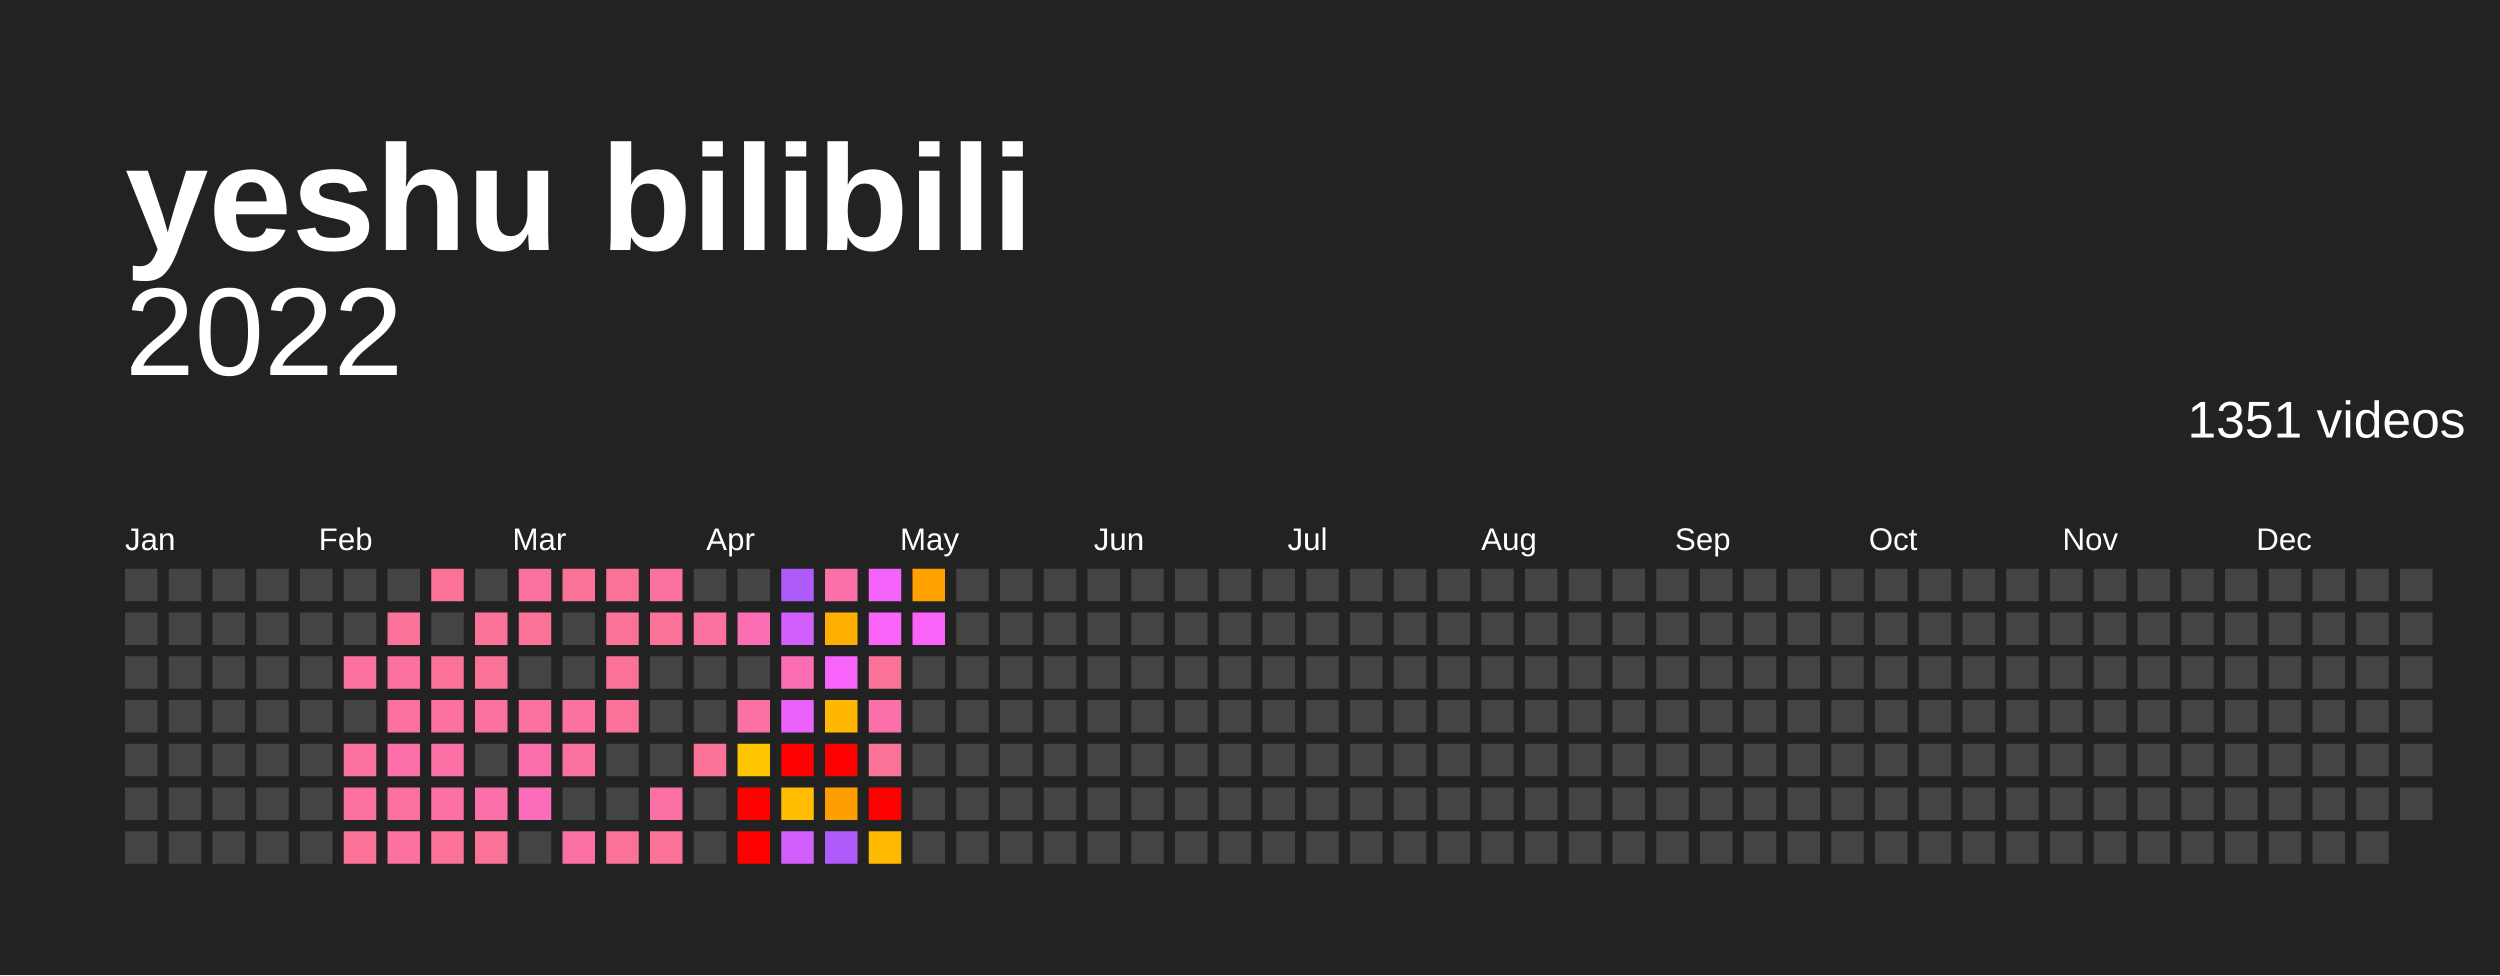
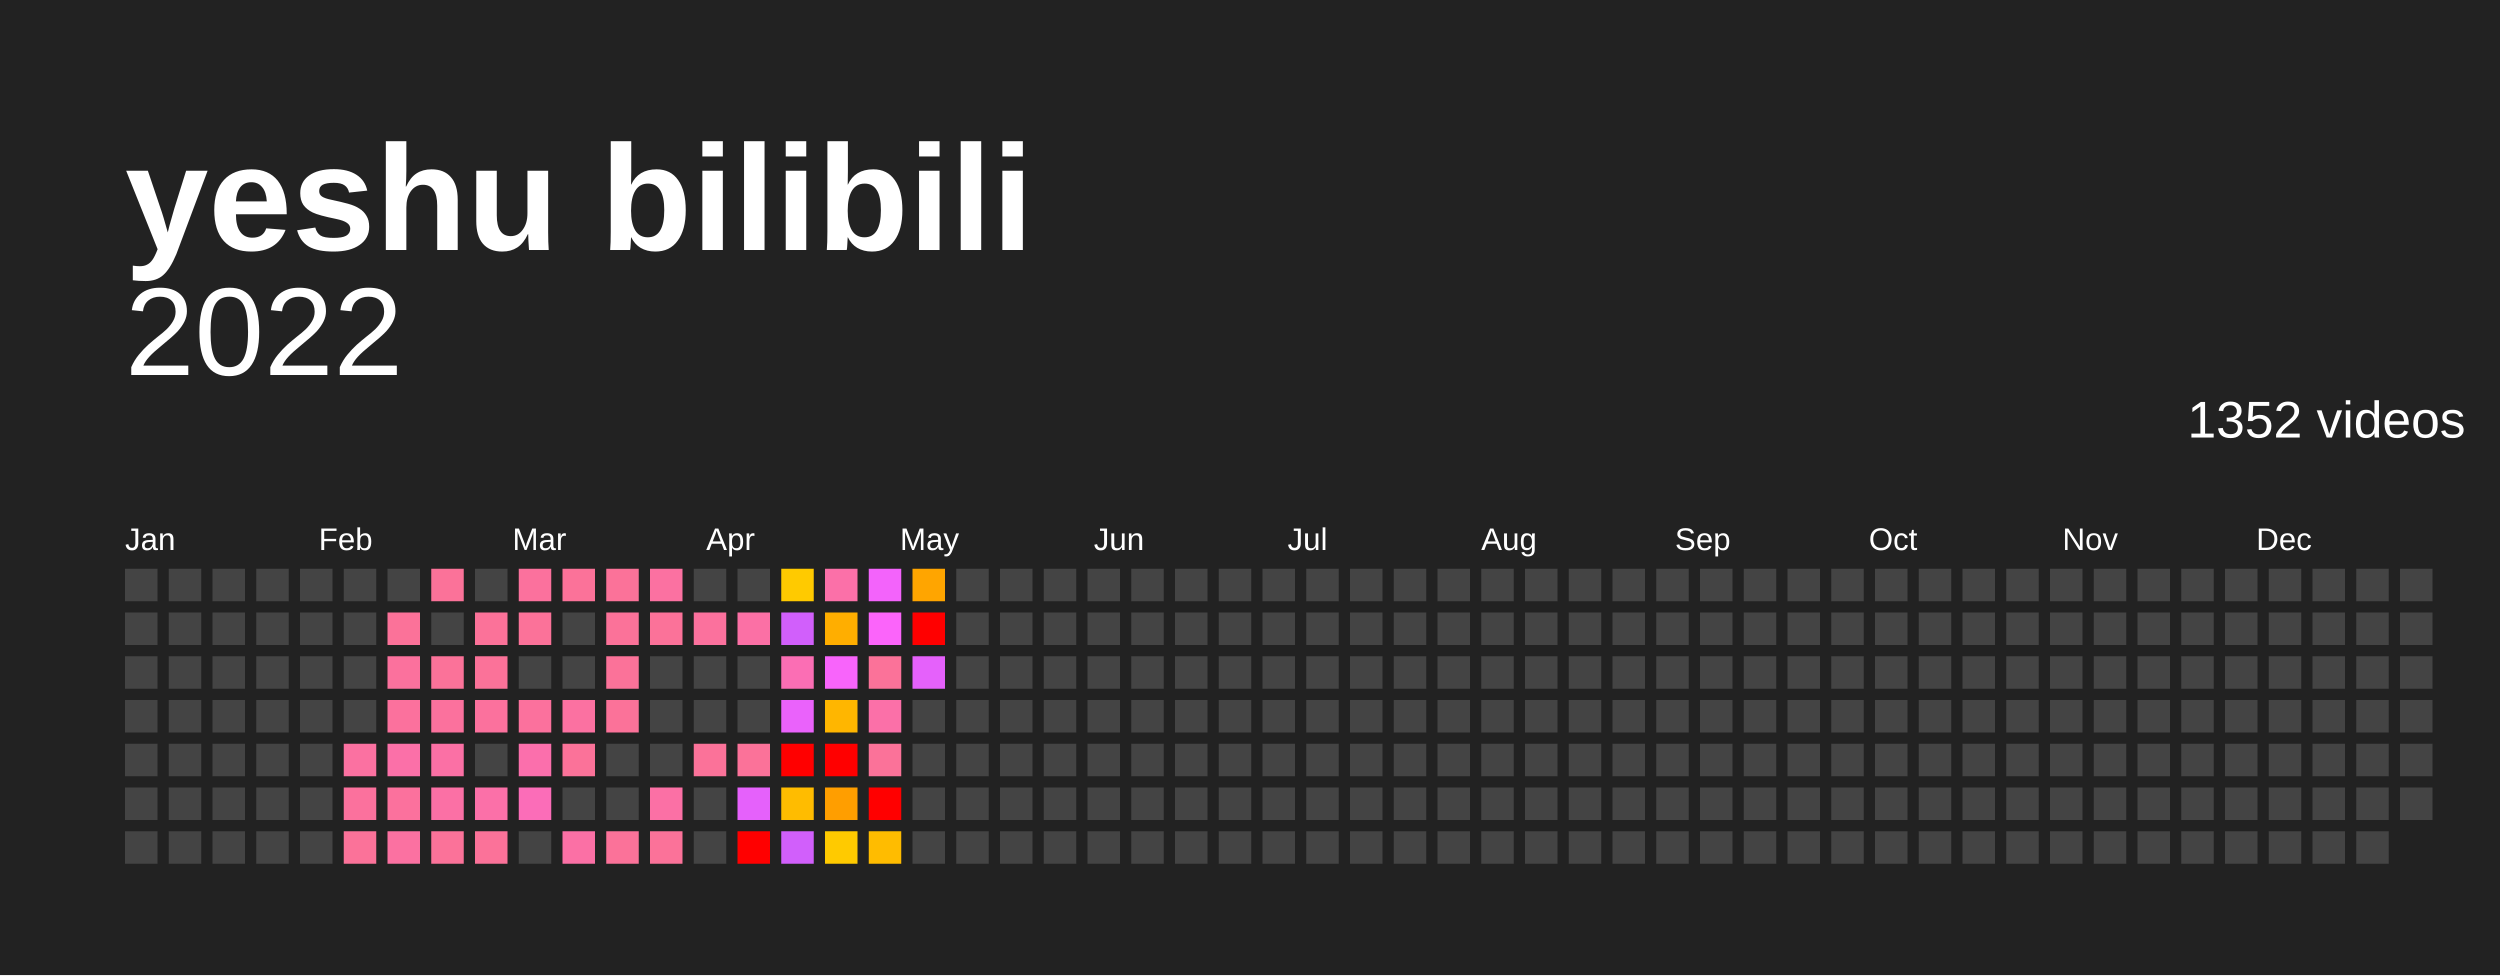
<svg xmlns="http://www.w3.org/2000/svg" baseProfile="full" height="78mm" version="1.1" viewBox="0,0,200,78" width="200mm">
  <defs />
  <rect fill="#222222" height="78" width="200" x="0" y="0" />
  <text fill="#FFFFFF" style="font-size:12px; font-family:Arial; font-weight:bold;" x="10" y="20">yeshu bilibili</text>
  <text alignment-baseline="hanging" fill="#FFFFFF" style="font-size:10.0px; font-family:Arial;" x="10" y="30">2022</text>
-   <text alignment-baseline="hanging" fill="#FFFFFF" style="font-size:4.125px; font-family:Arial;" x="175" y="35">1351 videos</text>
+   <text alignment-baseline="hanging" fill="#FFFFFF" style="font-size:4.125px; font-family:Arial;" x="175" y="35">1352 videos</text>
  <text fill="#FFFFFF" style="font-size:2.5px; font-family:Arial" x="10.0" y="44">Jan</text>
  <text fill="#FFFFFF" style="font-size:2.5px; font-family:Arial" x="25.5" y="44">Feb</text>
  <text fill="#FFFFFF" style="font-size:2.5px; font-family:Arial" x="41.0" y="44">Mar</text>
  <text fill="#FFFFFF" style="font-size:2.5px; font-family:Arial" x="56.5" y="44">Apr</text>
  <text fill="#FFFFFF" style="font-size:2.5px; font-family:Arial" x="72.0" y="44">May</text>
  <text fill="#FFFFFF" style="font-size:2.5px; font-family:Arial" x="87.5" y="44">Jun</text>
  <text fill="#FFFFFF" style="font-size:2.5px; font-family:Arial" x="103.0" y="44">Jul</text>
  <text fill="#FFFFFF" style="font-size:2.5px; font-family:Arial" x="118.5" y="44">Aug</text>
  <text fill="#FFFFFF" style="font-size:2.5px; font-family:Arial" x="134.0" y="44">Sep</text>
  <text fill="#FFFFFF" style="font-size:2.5px; font-family:Arial" x="149.5" y="44">Oct</text>
  <text fill="#FFFFFF" style="font-size:2.5px; font-family:Arial" x="165.0" y="44">Nov</text>
  <text fill="#FFFFFF" style="font-size:2.5px; font-family:Arial" x="180.5" y="44">Dec</text>
  <rect fill="#444444" height="2.6" width="2.6" x="10.0" y="45.5" />
  <rect fill="#444444" height="2.6" width="2.6" x="10.0" y="49.0" />
  <rect fill="#444444" height="2.6" width="2.6" x="10.0" y="52.5" />
  <rect fill="#444444" height="2.6" width="2.6" x="10.0" y="56.0" />
  <rect fill="#444444" height="2.6" width="2.6" x="10.0" y="59.5" />
  <rect fill="#444444" height="2.6" width="2.6" x="10.0" y="63.0" />
  <rect fill="#444444" height="2.6" width="2.6" x="10.0" y="66.5" />
  <rect fill="#444444" height="2.6" width="2.6" x="13.5" y="45.5" />
  <rect fill="#444444" height="2.6" width="2.6" x="13.5" y="49.0" />
  <rect fill="#444444" height="2.6" width="2.6" x="13.5" y="52.5" />
  <rect fill="#444444" height="2.6" width="2.6" x="13.5" y="56.0" />
  <rect fill="#444444" height="2.6" width="2.6" x="13.5" y="59.5" />
  <rect fill="#444444" height="2.6" width="2.6" x="13.5" y="63.0" />
  <rect fill="#444444" height="2.6" width="2.6" x="13.5" y="66.5" />
  <rect fill="#444444" height="2.6" width="2.6" x="17.0" y="45.5" />
  <rect fill="#444444" height="2.6" width="2.6" x="17.0" y="49.0" />
  <rect fill="#444444" height="2.6" width="2.6" x="17.0" y="52.5" />
  <rect fill="#444444" height="2.6" width="2.6" x="17.0" y="56.0" />
  <rect fill="#444444" height="2.6" width="2.6" x="17.0" y="59.5" />
  <rect fill="#444444" height="2.6" width="2.6" x="17.0" y="63.0" />
  <rect fill="#444444" height="2.6" width="2.6" x="17.0" y="66.5" />
  <rect fill="#444444" height="2.6" width="2.6" x="20.5" y="45.5" />
  <rect fill="#444444" height="2.6" width="2.6" x="20.5" y="49.0" />
  <rect fill="#444444" height="2.6" width="2.6" x="20.5" y="52.5" />
  <rect fill="#444444" height="2.6" width="2.6" x="20.5" y="56.0" />
  <rect fill="#444444" height="2.6" width="2.6" x="20.5" y="59.5" />
  <rect fill="#444444" height="2.6" width="2.6" x="20.5" y="63.0" />
  <rect fill="#444444" height="2.6" width="2.6" x="20.5" y="66.5" />
  <rect fill="#444444" height="2.6" width="2.6" x="24.0" y="45.5" />
  <rect fill="#444444" height="2.6" width="2.6" x="24.0" y="49.0" />
  <rect fill="#444444" height="2.6" width="2.6" x="24.0" y="52.5" />
  <rect fill="#444444" height="2.6" width="2.6" x="24.0" y="56.0" />
  <rect fill="#444444" height="2.6" width="2.6" x="24.0" y="59.5" />
  <rect fill="#444444" height="2.6" width="2.6" x="24.0" y="63.0" />
  <rect fill="#444444" height="2.6" width="2.6" x="24.0" y="66.5" />
  <rect fill="#444444" height="2.6" width="2.6" x="27.5" y="45.5" />
  <rect fill="#444444" height="2.6" width="2.6" x="27.5" y="49.0" />
-   <rect fill="#fb719d" height="2.6" width="2.6" x="27.5" y="52.5" />
+   <rect fill="#444444" height="2.6" width="2.6" x="27.5" y="52.5" />
  <rect fill="#444444" height="2.6" width="2.6" x="27.5" y="56.0" />
  <rect fill="#fb71a1" height="2.6" width="2.6" x="27.5" y="59.5" />
  <rect fill="#fb719d" height="2.6" width="2.6" x="27.5" y="63.0" />
  <rect fill="#fb7299" height="2.6" width="2.6" x="27.5" y="66.5" />
  <rect fill="#444444" height="2.6" width="2.6" x="31.0" y="45.5" />
  <rect fill="#fb7299" height="2.6" width="2.6" x="31.0" y="49.0" />
  <rect fill="#fb719d" height="2.6" width="2.6" x="31.0" y="52.5" />
  <rect fill="#fb719d" height="2.6" width="2.6" x="31.0" y="56.0" />
  <rect fill="#fb70a8" height="2.6" width="2.6" x="31.0" y="59.5" />
  <rect fill="#fb719d" height="2.6" width="2.6" x="31.0" y="63.0" />
  <rect fill="#fb71a1" height="2.6" width="2.6" x="31.0" y="66.5" />
  <rect fill="#fb7299" height="2.6" width="2.6" x="34.5" y="45.5" />
  <rect fill="#444444" height="2.6" width="2.6" x="34.5" y="49.0" />
  <rect fill="#fb7299" height="2.6" width="2.6" x="34.5" y="52.5" />
  <rect fill="#fb719d" height="2.6" width="2.6" x="34.5" y="56.0" />
-   <rect fill="#fb70a4" height="2.6" width="2.6" x="34.5" y="59.5" />
-   <rect fill="#fb70a4" height="2.6" width="2.6" x="34.5" y="63.0" />
+   <rect fill="#fb70a5" height="2.6" width="2.6" x="34.5" y="59.5" />
+   <rect fill="#fb70a5" height="2.6" width="2.6" x="34.5" y="63.0" />
  <rect fill="#fb7299" height="2.6" width="2.6" x="34.5" y="66.5" />
  <rect fill="#444444" height="2.6" width="2.6" x="38.0" y="45.5" />
  <rect fill="#fb7299" height="2.6" width="2.6" x="38.0" y="49.0" />
  <rect fill="#fb7299" height="2.6" width="2.6" x="38.0" y="52.5" />
  <rect fill="#fb719d" height="2.6" width="2.6" x="38.0" y="56.0" />
  <rect fill="#444444" height="2.6" width="2.6" x="38.0" y="59.5" />
  <rect fill="#fb70a8" height="2.6" width="2.6" x="38.0" y="63.0" />
  <rect fill="#fb7299" height="2.6" width="2.6" x="38.0" y="66.5" />
  <rect fill="#fb719d" height="2.6" width="2.6" x="41.5" y="45.5" />
  <rect fill="#fb7299" height="2.6" width="2.6" x="41.5" y="49.0" />
  <rect fill="#444444" height="2.6" width="2.6" x="41.5" y="52.5" />
  <rect fill="#fb719d" height="2.6" width="2.6" x="41.5" y="56.0" />
  <rect fill="#fb6fac" height="2.6" width="2.6" x="41.5" y="59.5" />
  <rect fill="#fb6db8" height="2.6" width="2.6" x="41.5" y="63.0" />
  <rect fill="#444444" height="2.6" width="2.6" x="41.5" y="66.5" />
  <rect fill="#fb7299" height="2.6" width="2.6" x="45.0" y="45.5" />
  <rect fill="#444444" height="2.6" width="2.6" x="45.0" y="49.0" />
  <rect fill="#444444" height="2.6" width="2.6" x="45.0" y="52.5" />
  <rect fill="#fb71a1" height="2.6" width="2.6" x="45.0" y="56.0" />
-   <rect fill="#fb719d" height="2.6" width="2.6" x="45.0" y="59.5" />
+   <rect fill="#fb7299" height="2.6" width="2.6" x="45.0" y="59.5" />
  <rect fill="#444444" height="2.6" width="2.6" x="45.0" y="63.0" />
-   <rect fill="#fb70a4" height="2.6" width="2.6" x="45.0" y="66.5" />
+   <rect fill="#fb70a5" height="2.6" width="2.6" x="45.0" y="66.5" />
  <rect fill="#fb7299" height="2.6" width="2.6" x="48.5" y="45.5" />
  <rect fill="#fb7299" height="2.6" width="2.6" x="48.5" y="49.0" />
  <rect fill="#fb7299" height="2.6" width="2.6" x="48.5" y="52.5" />
  <rect fill="#fb7299" height="2.6" width="2.6" x="48.5" y="56.0" />
  <rect fill="#444444" height="2.6" width="2.6" x="48.5" y="59.5" />
  <rect fill="#444444" height="2.6" width="2.6" x="48.5" y="63.0" />
  <rect fill="#fb7299" height="2.6" width="2.6" x="48.5" y="66.5" />
  <rect fill="#fb71a1" height="2.6" width="2.6" x="52.0" y="45.5" />
  <rect fill="#fb7299" height="2.6" width="2.6" x="52.0" y="49.0" />
  <rect fill="#444444" height="2.6" width="2.6" x="52.0" y="52.5" />
  <rect fill="#444444" height="2.6" width="2.6" x="52.0" y="56.0" />
  <rect fill="#444444" height="2.6" width="2.6" x="52.0" y="59.5" />
-   <rect fill="#fb70a4" height="2.6" width="2.6" x="52.0" y="63.0" />
+   <rect fill="#fb70a5" height="2.6" width="2.6" x="52.0" y="63.0" />
  <rect fill="#fb7299" height="2.6" width="2.6" x="52.0" y="66.5" />
  <rect fill="#444444" height="2.6" width="2.6" x="55.5" y="45.5" />
  <rect fill="#fb719d" height="2.6" width="2.6" x="55.5" y="49.0" />
  <rect fill="#444444" height="2.6" width="2.6" x="55.5" y="52.5" />
  <rect fill="#444444" height="2.6" width="2.6" x="55.5" y="56.0" />
  <rect fill="#fb7299" height="2.6" width="2.6" x="55.5" y="59.5" />
  <rect fill="#444444" height="2.6" width="2.6" x="55.5" y="63.0" />
  <rect fill="#444444" height="2.6" width="2.6" x="55.5" y="66.5" />
  <rect fill="#444444" height="2.6" width="2.6" x="59.0" y="45.5" />
-   <rect fill="#fb6eb4" height="2.6" width="2.6" x="59.0" y="49.0" />
+   <rect fill="#fb70a5" height="2.6" width="2.6" x="59.0" y="49.0" />
  <rect fill="#444444" height="2.6" width="2.6" x="59.0" y="52.5" />
-   <rect fill="#fb70a4" height="2.6" width="2.6" x="59.0" y="56.0" />
-   <rect fill="#ffc400" height="2.6" width="2.6" x="59.0" y="59.5" />
-   <rect fill="red" height="2.6" width="2.6" x="59.0" y="63.0" />
+   <rect fill="#444444" height="2.6" width="2.6" x="59.0" y="56.0" />
+   <rect fill="#fb7299" height="2.6" width="2.6" x="59.0" y="59.5" />
+   <rect fill="#e561fb" height="2.6" width="2.6" x="59.0" y="63.0" />
  <rect fill="red" height="2.6" width="2.6" x="59.0" y="66.5" />
-   <rect fill="#af5bfb" height="2.6" width="2.6" x="62.5" y="45.5" />
-   <rect fill="#d25ffb" height="2.6" width="2.6" x="62.5" y="49.0" />
+   <rect fill="#ffca00" height="2.6" width="2.6" x="62.5" y="45.5" />
+   <rect fill="#d15ffb" height="2.6" width="2.6" x="62.5" y="49.0" />
  <rect fill="#fb6eb4" height="2.6" width="2.6" x="62.5" y="52.5" />
  <rect fill="#ea62fb" height="2.6" width="2.6" x="62.5" y="56.0" />
  <rect fill="red" height="2.6" width="2.6" x="62.5" y="59.5" />
  <rect fill="#ffbc00" height="2.6" width="2.6" x="62.5" y="63.0" />
-   <rect fill="#d25ffb" height="2.6" width="2.6" x="62.5" y="66.5" />
+   <rect fill="#d15ffb" height="2.6" width="2.6" x="62.5" y="66.5" />
  <rect fill="#fb70a8" height="2.6" width="2.6" x="66.0" y="45.5" />
-   <rect fill="#ffaf00" height="2.6" width="2.6" x="66.0" y="49.0" />
+   <rect fill="#ffae00" height="2.6" width="2.6" x="66.0" y="49.0" />
  <rect fill="#f864fb" height="2.6" width="2.6" x="66.0" y="52.5" />
-   <rect fill="#ffb700" height="2.6" width="2.6" x="66.0" y="56.0" />
+   <rect fill="#ffb600" height="2.6" width="2.6" x="66.0" y="56.0" />
  <rect fill="red" height="2.6" width="2.6" x="66.0" y="59.5" />
  <rect fill="#ff9e00" height="2.6" width="2.6" x="66.0" y="63.0" />
-   <rect fill="#af5bfb" height="2.6" width="2.6" x="66.0" y="66.5" />
-   <rect fill="#f463fb" height="2.6" width="2.6" x="69.5" y="45.5" />
-   <rect fill="#fb64f9" height="2.6" width="2.6" x="69.5" y="49.0" />
+   <rect fill="#ffca00" height="2.6" width="2.6" x="66.0" y="66.5" />
+   <rect fill="#f363fb" height="2.6" width="2.6" x="69.5" y="45.5" />
+   <rect fill="#fb64fa" height="2.6" width="2.6" x="69.5" y="49.0" />
  <rect fill="#fb7299" height="2.6" width="2.6" x="69.5" y="52.5" />
  <rect fill="#fb70a8" height="2.6" width="2.6" x="69.5" y="56.0" />
  <rect fill="#fb7299" height="2.6" width="2.6" x="69.5" y="59.5" />
  <rect fill="red" height="2.6" width="2.6" x="69.5" y="63.0" />
-   <rect fill="#ffb900" height="2.6" width="2.6" x="69.5" y="66.5" />
-   <rect fill="#ffa200" height="2.6" width="2.6" x="73.0" y="45.5" />
-   <rect fill="#fb64f9" height="2.6" width="2.6" x="73.0" y="49.0" />
-   <rect fill="#444444" height="2.6" width="2.6" x="73.0" y="52.5" />
+   <rect fill="#ffbc00" height="2.6" width="2.6" x="69.5" y="66.5" />
+   <rect fill="#ffa500" height="2.6" width="2.6" x="73.0" y="45.5" />
+   <rect fill="red" height="2.6" width="2.6" x="73.0" y="49.0" />
+   <rect fill="#e561fb" height="2.6" width="2.6" x="73.0" y="52.5" />
  <rect fill="#444444" height="2.6" width="2.6" x="73.0" y="56.0" />
  <rect fill="#444444" height="2.6" width="2.6" x="73.0" y="59.5" />
  <rect fill="#444444" height="2.6" width="2.6" x="73.0" y="63.0" />
  <rect fill="#444444" height="2.6" width="2.6" x="73.0" y="66.5" />
  <rect fill="#444444" height="2.6" width="2.6" x="76.5" y="45.5" />
  <rect fill="#444444" height="2.6" width="2.6" x="76.5" y="49.0" />
  <rect fill="#444444" height="2.6" width="2.6" x="76.5" y="52.5" />
  <rect fill="#444444" height="2.6" width="2.6" x="76.5" y="56.0" />
  <rect fill="#444444" height="2.6" width="2.6" x="76.5" y="59.5" />
  <rect fill="#444444" height="2.6" width="2.6" x="76.5" y="63.0" />
  <rect fill="#444444" height="2.6" width="2.6" x="76.5" y="66.5" />
  <rect fill="#444444" height="2.6" width="2.6" x="80.0" y="45.5" />
  <rect fill="#444444" height="2.6" width="2.6" x="80.0" y="49.0" />
  <rect fill="#444444" height="2.6" width="2.6" x="80.0" y="52.5" />
  <rect fill="#444444" height="2.6" width="2.6" x="80.0" y="56.0" />
  <rect fill="#444444" height="2.6" width="2.6" x="80.0" y="59.5" />
  <rect fill="#444444" height="2.6" width="2.6" x="80.0" y="63.0" />
  <rect fill="#444444" height="2.6" width="2.6" x="80.0" y="66.5" />
  <rect fill="#444444" height="2.6" width="2.6" x="83.5" y="45.5" />
  <rect fill="#444444" height="2.6" width="2.6" x="83.5" y="49.0" />
  <rect fill="#444444" height="2.6" width="2.6" x="83.5" y="52.5" />
  <rect fill="#444444" height="2.6" width="2.6" x="83.5" y="56.0" />
  <rect fill="#444444" height="2.6" width="2.6" x="83.5" y="59.5" />
  <rect fill="#444444" height="2.6" width="2.6" x="83.5" y="63.0" />
  <rect fill="#444444" height="2.6" width="2.6" x="83.5" y="66.5" />
  <rect fill="#444444" height="2.6" width="2.6" x="87.0" y="45.5" />
  <rect fill="#444444" height="2.6" width="2.6" x="87.0" y="49.0" />
  <rect fill="#444444" height="2.6" width="2.6" x="87.0" y="52.5" />
  <rect fill="#444444" height="2.6" width="2.6" x="87.0" y="56.0" />
  <rect fill="#444444" height="2.6" width="2.6" x="87.0" y="59.5" />
  <rect fill="#444444" height="2.6" width="2.6" x="87.0" y="63.0" />
  <rect fill="#444444" height="2.6" width="2.6" x="87.0" y="66.5" />
  <rect fill="#444444" height="2.6" width="2.6" x="90.5" y="45.5" />
  <rect fill="#444444" height="2.6" width="2.6" x="90.5" y="49.0" />
  <rect fill="#444444" height="2.6" width="2.6" x="90.5" y="52.5" />
  <rect fill="#444444" height="2.6" width="2.6" x="90.5" y="56.0" />
  <rect fill="#444444" height="2.6" width="2.6" x="90.5" y="59.5" />
  <rect fill="#444444" height="2.6" width="2.6" x="90.5" y="63.0" />
  <rect fill="#444444" height="2.6" width="2.6" x="90.5" y="66.5" />
  <rect fill="#444444" height="2.6" width="2.6" x="94.0" y="45.5" />
  <rect fill="#444444" height="2.6" width="2.6" x="94.0" y="49.0" />
  <rect fill="#444444" height="2.6" width="2.6" x="94.0" y="52.5" />
  <rect fill="#444444" height="2.6" width="2.6" x="94.0" y="56.0" />
  <rect fill="#444444" height="2.6" width="2.6" x="94.0" y="59.5" />
  <rect fill="#444444" height="2.6" width="2.6" x="94.0" y="63.0" />
  <rect fill="#444444" height="2.6" width="2.6" x="94.0" y="66.5" />
  <rect fill="#444444" height="2.6" width="2.6" x="97.5" y="45.5" />
  <rect fill="#444444" height="2.6" width="2.6" x="97.5" y="49.0" />
  <rect fill="#444444" height="2.6" width="2.6" x="97.5" y="52.5" />
  <rect fill="#444444" height="2.6" width="2.6" x="97.5" y="56.0" />
  <rect fill="#444444" height="2.6" width="2.6" x="97.5" y="59.5" />
  <rect fill="#444444" height="2.6" width="2.6" x="97.5" y="63.0" />
  <rect fill="#444444" height="2.6" width="2.6" x="97.5" y="66.5" />
  <rect fill="#444444" height="2.6" width="2.6" x="101.0" y="45.5" />
  <rect fill="#444444" height="2.6" width="2.6" x="101.0" y="49.0" />
  <rect fill="#444444" height="2.6" width="2.6" x="101.0" y="52.5" />
  <rect fill="#444444" height="2.6" width="2.6" x="101.0" y="56.0" />
  <rect fill="#444444" height="2.6" width="2.6" x="101.0" y="59.5" />
  <rect fill="#444444" height="2.6" width="2.6" x="101.0" y="63.0" />
  <rect fill="#444444" height="2.6" width="2.6" x="101.0" y="66.5" />
  <rect fill="#444444" height="2.6" width="2.6" x="104.5" y="45.5" />
  <rect fill="#444444" height="2.6" width="2.6" x="104.5" y="49.0" />
  <rect fill="#444444" height="2.6" width="2.6" x="104.5" y="52.5" />
  <rect fill="#444444" height="2.6" width="2.6" x="104.5" y="56.0" />
  <rect fill="#444444" height="2.6" width="2.6" x="104.5" y="59.5" />
  <rect fill="#444444" height="2.6" width="2.6" x="104.5" y="63.0" />
  <rect fill="#444444" height="2.6" width="2.6" x="104.5" y="66.5" />
  <rect fill="#444444" height="2.6" width="2.6" x="108.0" y="45.5" />
  <rect fill="#444444" height="2.6" width="2.6" x="108.0" y="49.0" />
  <rect fill="#444444" height="2.6" width="2.6" x="108.0" y="52.5" />
  <rect fill="#444444" height="2.6" width="2.6" x="108.0" y="56.0" />
  <rect fill="#444444" height="2.6" width="2.6" x="108.0" y="59.5" />
  <rect fill="#444444" height="2.6" width="2.6" x="108.0" y="63.0" />
  <rect fill="#444444" height="2.6" width="2.6" x="108.0" y="66.5" />
  <rect fill="#444444" height="2.6" width="2.6" x="111.5" y="45.5" />
  <rect fill="#444444" height="2.6" width="2.6" x="111.5" y="49.0" />
  <rect fill="#444444" height="2.6" width="2.6" x="111.5" y="52.5" />
  <rect fill="#444444" height="2.6" width="2.6" x="111.5" y="56.0" />
  <rect fill="#444444" height="2.6" width="2.6" x="111.5" y="59.5" />
  <rect fill="#444444" height="2.6" width="2.6" x="111.5" y="63.0" />
  <rect fill="#444444" height="2.6" width="2.6" x="111.5" y="66.5" />
  <rect fill="#444444" height="2.6" width="2.6" x="115.0" y="45.5" />
  <rect fill="#444444" height="2.6" width="2.6" x="115.0" y="49.0" />
  <rect fill="#444444" height="2.6" width="2.6" x="115.0" y="52.5" />
  <rect fill="#444444" height="2.6" width="2.6" x="115.0" y="56.0" />
  <rect fill="#444444" height="2.6" width="2.6" x="115.0" y="59.5" />
  <rect fill="#444444" height="2.6" width="2.6" x="115.0" y="63.0" />
  <rect fill="#444444" height="2.6" width="2.6" x="115.0" y="66.5" />
  <rect fill="#444444" height="2.6" width="2.6" x="118.5" y="45.5" />
  <rect fill="#444444" height="2.6" width="2.6" x="118.5" y="49.0" />
  <rect fill="#444444" height="2.6" width="2.6" x="118.5" y="52.5" />
  <rect fill="#444444" height="2.6" width="2.6" x="118.5" y="56.0" />
  <rect fill="#444444" height="2.6" width="2.6" x="118.5" y="59.5" />
  <rect fill="#444444" height="2.6" width="2.6" x="118.5" y="63.0" />
  <rect fill="#444444" height="2.6" width="2.6" x="118.5" y="66.5" />
  <rect fill="#444444" height="2.6" width="2.6" x="122.0" y="45.5" />
  <rect fill="#444444" height="2.6" width="2.6" x="122.0" y="49.0" />
  <rect fill="#444444" height="2.6" width="2.6" x="122.0" y="52.5" />
  <rect fill="#444444" height="2.6" width="2.6" x="122.0" y="56.0" />
  <rect fill="#444444" height="2.6" width="2.6" x="122.0" y="59.5" />
  <rect fill="#444444" height="2.6" width="2.6" x="122.0" y="63.0" />
  <rect fill="#444444" height="2.6" width="2.6" x="122.0" y="66.5" />
  <rect fill="#444444" height="2.6" width="2.6" x="125.5" y="45.5" />
  <rect fill="#444444" height="2.6" width="2.6" x="125.5" y="49.0" />
  <rect fill="#444444" height="2.6" width="2.6" x="125.5" y="52.5" />
  <rect fill="#444444" height="2.6" width="2.6" x="125.5" y="56.0" />
  <rect fill="#444444" height="2.6" width="2.6" x="125.5" y="59.5" />
  <rect fill="#444444" height="2.6" width="2.6" x="125.5" y="63.0" />
  <rect fill="#444444" height="2.6" width="2.6" x="125.5" y="66.5" />
  <rect fill="#444444" height="2.6" width="2.6" x="129.0" y="45.5" />
  <rect fill="#444444" height="2.6" width="2.6" x="129.0" y="49.0" />
  <rect fill="#444444" height="2.6" width="2.6" x="129.0" y="52.5" />
  <rect fill="#444444" height="2.6" width="2.6" x="129.0" y="56.0" />
  <rect fill="#444444" height="2.6" width="2.6" x="129.0" y="59.5" />
  <rect fill="#444444" height="2.6" width="2.6" x="129.0" y="63.0" />
  <rect fill="#444444" height="2.6" width="2.6" x="129.0" y="66.5" />
  <rect fill="#444444" height="2.6" width="2.6" x="132.5" y="45.5" />
  <rect fill="#444444" height="2.6" width="2.6" x="132.5" y="49.0" />
  <rect fill="#444444" height="2.6" width="2.6" x="132.5" y="52.5" />
  <rect fill="#444444" height="2.6" width="2.6" x="132.5" y="56.0" />
  <rect fill="#444444" height="2.6" width="2.6" x="132.5" y="59.5" />
  <rect fill="#444444" height="2.6" width="2.6" x="132.5" y="63.0" />
  <rect fill="#444444" height="2.6" width="2.6" x="132.5" y="66.5" />
  <rect fill="#444444" height="2.6" width="2.6" x="136.0" y="45.5" />
  <rect fill="#444444" height="2.6" width="2.6" x="136.0" y="49.0" />
  <rect fill="#444444" height="2.6" width="2.6" x="136.0" y="52.5" />
  <rect fill="#444444" height="2.6" width="2.6" x="136.0" y="56.0" />
  <rect fill="#444444" height="2.6" width="2.6" x="136.0" y="59.5" />
  <rect fill="#444444" height="2.6" width="2.6" x="136.0" y="63.0" />
  <rect fill="#444444" height="2.6" width="2.6" x="136.0" y="66.5" />
  <rect fill="#444444" height="2.6" width="2.6" x="139.5" y="45.5" />
  <rect fill="#444444" height="2.6" width="2.6" x="139.5" y="49.0" />
  <rect fill="#444444" height="2.6" width="2.6" x="139.5" y="52.5" />
  <rect fill="#444444" height="2.6" width="2.6" x="139.5" y="56.0" />
  <rect fill="#444444" height="2.6" width="2.6" x="139.5" y="59.5" />
  <rect fill="#444444" height="2.6" width="2.6" x="139.5" y="63.0" />
  <rect fill="#444444" height="2.6" width="2.6" x="139.5" y="66.5" />
  <rect fill="#444444" height="2.6" width="2.6" x="143.0" y="45.5" />
  <rect fill="#444444" height="2.6" width="2.6" x="143.0" y="49.0" />
  <rect fill="#444444" height="2.6" width="2.6" x="143.0" y="52.5" />
  <rect fill="#444444" height="2.6" width="2.6" x="143.0" y="56.0" />
  <rect fill="#444444" height="2.6" width="2.6" x="143.0" y="59.5" />
  <rect fill="#444444" height="2.6" width="2.6" x="143.0" y="63.0" />
  <rect fill="#444444" height="2.6" width="2.6" x="143.0" y="66.5" />
  <rect fill="#444444" height="2.6" width="2.6" x="146.5" y="45.5" />
  <rect fill="#444444" height="2.6" width="2.6" x="146.5" y="49.0" />
  <rect fill="#444444" height="2.6" width="2.6" x="146.5" y="52.5" />
  <rect fill="#444444" height="2.6" width="2.6" x="146.5" y="56.0" />
  <rect fill="#444444" height="2.6" width="2.6" x="146.5" y="59.5" />
  <rect fill="#444444" height="2.6" width="2.6" x="146.5" y="63.0" />
  <rect fill="#444444" height="2.6" width="2.6" x="146.5" y="66.5" />
  <rect fill="#444444" height="2.6" width="2.6" x="150.0" y="45.5" />
  <rect fill="#444444" height="2.6" width="2.6" x="150.0" y="49.0" />
  <rect fill="#444444" height="2.6" width="2.6" x="150.0" y="52.5" />
  <rect fill="#444444" height="2.6" width="2.6" x="150.0" y="56.0" />
  <rect fill="#444444" height="2.6" width="2.6" x="150.0" y="59.5" />
  <rect fill="#444444" height="2.6" width="2.6" x="150.0" y="63.0" />
  <rect fill="#444444" height="2.6" width="2.6" x="150.0" y="66.5" />
  <rect fill="#444444" height="2.6" width="2.6" x="153.5" y="45.5" />
  <rect fill="#444444" height="2.6" width="2.6" x="153.5" y="49.0" />
  <rect fill="#444444" height="2.6" width="2.6" x="153.5" y="52.5" />
  <rect fill="#444444" height="2.6" width="2.6" x="153.5" y="56.0" />
  <rect fill="#444444" height="2.6" width="2.6" x="153.5" y="59.5" />
  <rect fill="#444444" height="2.6" width="2.6" x="153.5" y="63.0" />
  <rect fill="#444444" height="2.6" width="2.6" x="153.5" y="66.5" />
  <rect fill="#444444" height="2.6" width="2.6" x="157.0" y="45.5" />
  <rect fill="#444444" height="2.6" width="2.6" x="157.0" y="49.0" />
  <rect fill="#444444" height="2.6" width="2.6" x="157.0" y="52.5" />
  <rect fill="#444444" height="2.6" width="2.6" x="157.0" y="56.0" />
  <rect fill="#444444" height="2.6" width="2.6" x="157.0" y="59.5" />
  <rect fill="#444444" height="2.6" width="2.6" x="157.0" y="63.0" />
  <rect fill="#444444" height="2.6" width="2.6" x="157.0" y="66.5" />
  <rect fill="#444444" height="2.6" width="2.6" x="160.5" y="45.5" />
  <rect fill="#444444" height="2.6" width="2.6" x="160.5" y="49.0" />
  <rect fill="#444444" height="2.6" width="2.6" x="160.5" y="52.5" />
  <rect fill="#444444" height="2.6" width="2.6" x="160.5" y="56.0" />
  <rect fill="#444444" height="2.6" width="2.6" x="160.5" y="59.5" />
  <rect fill="#444444" height="2.6" width="2.6" x="160.5" y="63.0" />
  <rect fill="#444444" height="2.6" width="2.6" x="160.5" y="66.5" />
  <rect fill="#444444" height="2.6" width="2.6" x="164.0" y="45.5" />
  <rect fill="#444444" height="2.6" width="2.6" x="164.0" y="49.0" />
  <rect fill="#444444" height="2.6" width="2.6" x="164.0" y="52.5" />
  <rect fill="#444444" height="2.6" width="2.6" x="164.0" y="56.0" />
  <rect fill="#444444" height="2.6" width="2.6" x="164.0" y="59.5" />
  <rect fill="#444444" height="2.6" width="2.6" x="164.0" y="63.0" />
  <rect fill="#444444" height="2.6" width="2.6" x="164.0" y="66.5" />
  <rect fill="#444444" height="2.6" width="2.6" x="167.5" y="45.5" />
  <rect fill="#444444" height="2.6" width="2.6" x="167.5" y="49.0" />
  <rect fill="#444444" height="2.6" width="2.6" x="167.5" y="52.5" />
  <rect fill="#444444" height="2.6" width="2.6" x="167.5" y="56.0" />
  <rect fill="#444444" height="2.6" width="2.6" x="167.5" y="59.5" />
  <rect fill="#444444" height="2.6" width="2.6" x="167.5" y="63.0" />
  <rect fill="#444444" height="2.6" width="2.6" x="167.5" y="66.5" />
  <rect fill="#444444" height="2.6" width="2.6" x="171.0" y="45.5" />
  <rect fill="#444444" height="2.6" width="2.6" x="171.0" y="49.0" />
  <rect fill="#444444" height="2.6" width="2.6" x="171.0" y="52.5" />
  <rect fill="#444444" height="2.6" width="2.6" x="171.0" y="56.0" />
  <rect fill="#444444" height="2.6" width="2.6" x="171.0" y="59.5" />
  <rect fill="#444444" height="2.6" width="2.6" x="171.0" y="63.0" />
  <rect fill="#444444" height="2.6" width="2.6" x="171.0" y="66.5" />
  <rect fill="#444444" height="2.6" width="2.6" x="174.5" y="45.5" />
  <rect fill="#444444" height="2.6" width="2.6" x="174.5" y="49.0" />
  <rect fill="#444444" height="2.6" width="2.6" x="174.5" y="52.5" />
  <rect fill="#444444" height="2.6" width="2.6" x="174.5" y="56.0" />
  <rect fill="#444444" height="2.6" width="2.6" x="174.5" y="59.5" />
  <rect fill="#444444" height="2.6" width="2.6" x="174.5" y="63.0" />
  <rect fill="#444444" height="2.6" width="2.6" x="174.5" y="66.5" />
  <rect fill="#444444" height="2.6" width="2.6" x="178.0" y="45.5" />
  <rect fill="#444444" height="2.6" width="2.6" x="178.0" y="49.0" />
  <rect fill="#444444" height="2.6" width="2.6" x="178.0" y="52.5" />
  <rect fill="#444444" height="2.6" width="2.6" x="178.0" y="56.0" />
  <rect fill="#444444" height="2.6" width="2.6" x="178.0" y="59.5" />
  <rect fill="#444444" height="2.6" width="2.6" x="178.0" y="63.0" />
  <rect fill="#444444" height="2.6" width="2.6" x="178.0" y="66.5" />
  <rect fill="#444444" height="2.6" width="2.6" x="181.5" y="45.5" />
  <rect fill="#444444" height="2.6" width="2.6" x="181.5" y="49.0" />
  <rect fill="#444444" height="2.6" width="2.6" x="181.5" y="52.5" />
  <rect fill="#444444" height="2.6" width="2.6" x="181.5" y="56.0" />
  <rect fill="#444444" height="2.6" width="2.6" x="181.5" y="59.5" />
  <rect fill="#444444" height="2.6" width="2.6" x="181.5" y="63.0" />
  <rect fill="#444444" height="2.6" width="2.6" x="181.5" y="66.5" />
  <rect fill="#444444" height="2.6" width="2.6" x="185.0" y="45.5" />
  <rect fill="#444444" height="2.6" width="2.6" x="185.0" y="49.0" />
  <rect fill="#444444" height="2.6" width="2.6" x="185.0" y="52.5" />
  <rect fill="#444444" height="2.6" width="2.6" x="185.0" y="56.0" />
  <rect fill="#444444" height="2.6" width="2.6" x="185.0" y="59.5" />
  <rect fill="#444444" height="2.6" width="2.6" x="185.0" y="63.0" />
  <rect fill="#444444" height="2.6" width="2.6" x="185.0" y="66.5" />
  <rect fill="#444444" height="2.6" width="2.6" x="188.5" y="45.5" />
  <rect fill="#444444" height="2.6" width="2.6" x="188.5" y="49.0" />
  <rect fill="#444444" height="2.6" width="2.6" x="188.5" y="52.5" />
  <rect fill="#444444" height="2.6" width="2.6" x="188.5" y="56.0" />
  <rect fill="#444444" height="2.6" width="2.6" x="188.5" y="59.5" />
  <rect fill="#444444" height="2.6" width="2.6" x="188.5" y="63.0" />
  <rect fill="#444444" height="2.6" width="2.6" x="188.5" y="66.5" />
  <rect fill="#444444" height="2.6" width="2.6" x="192.0" y="45.5" />
  <rect fill="#444444" height="2.6" width="2.6" x="192.0" y="49.0" />
  <rect fill="#444444" height="2.6" width="2.6" x="192.0" y="52.5" />
  <rect fill="#444444" height="2.6" width="2.6" x="192.0" y="56.0" />
  <rect fill="#444444" height="2.6" width="2.6" x="192.0" y="59.5" />
  <rect fill="#444444" height="2.6" width="2.6" x="192.0" y="63.0" />
</svg>
